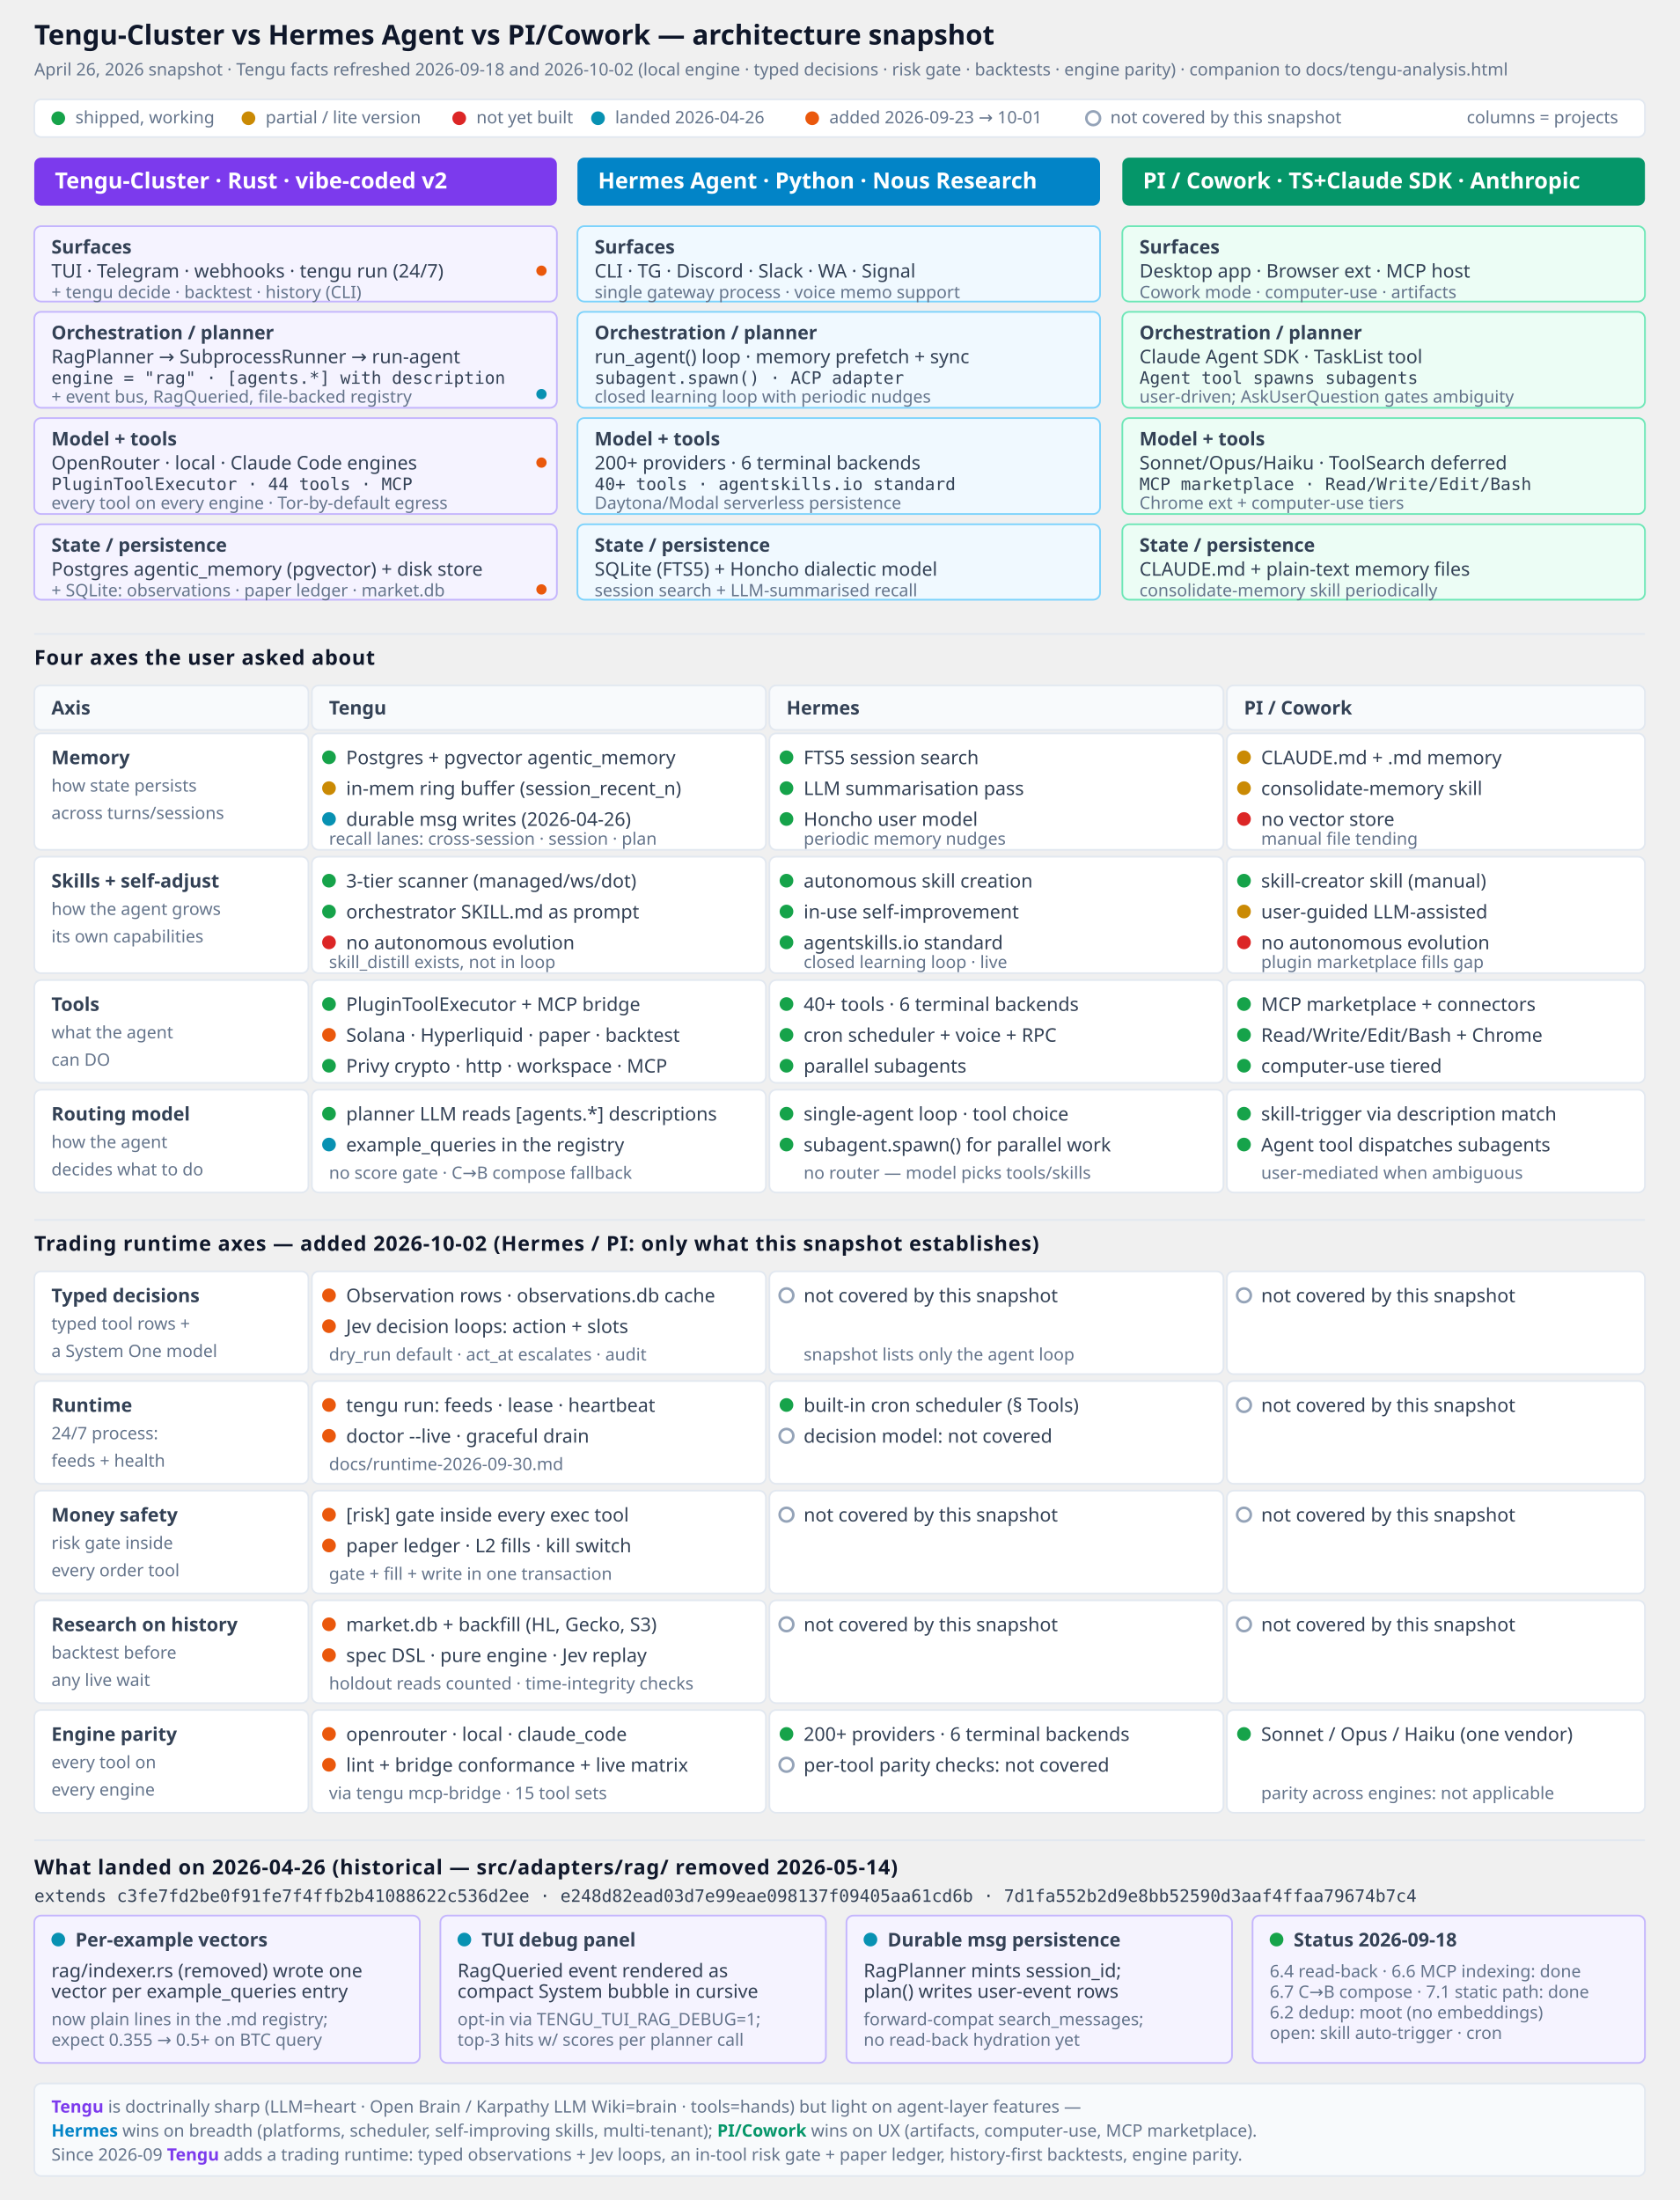
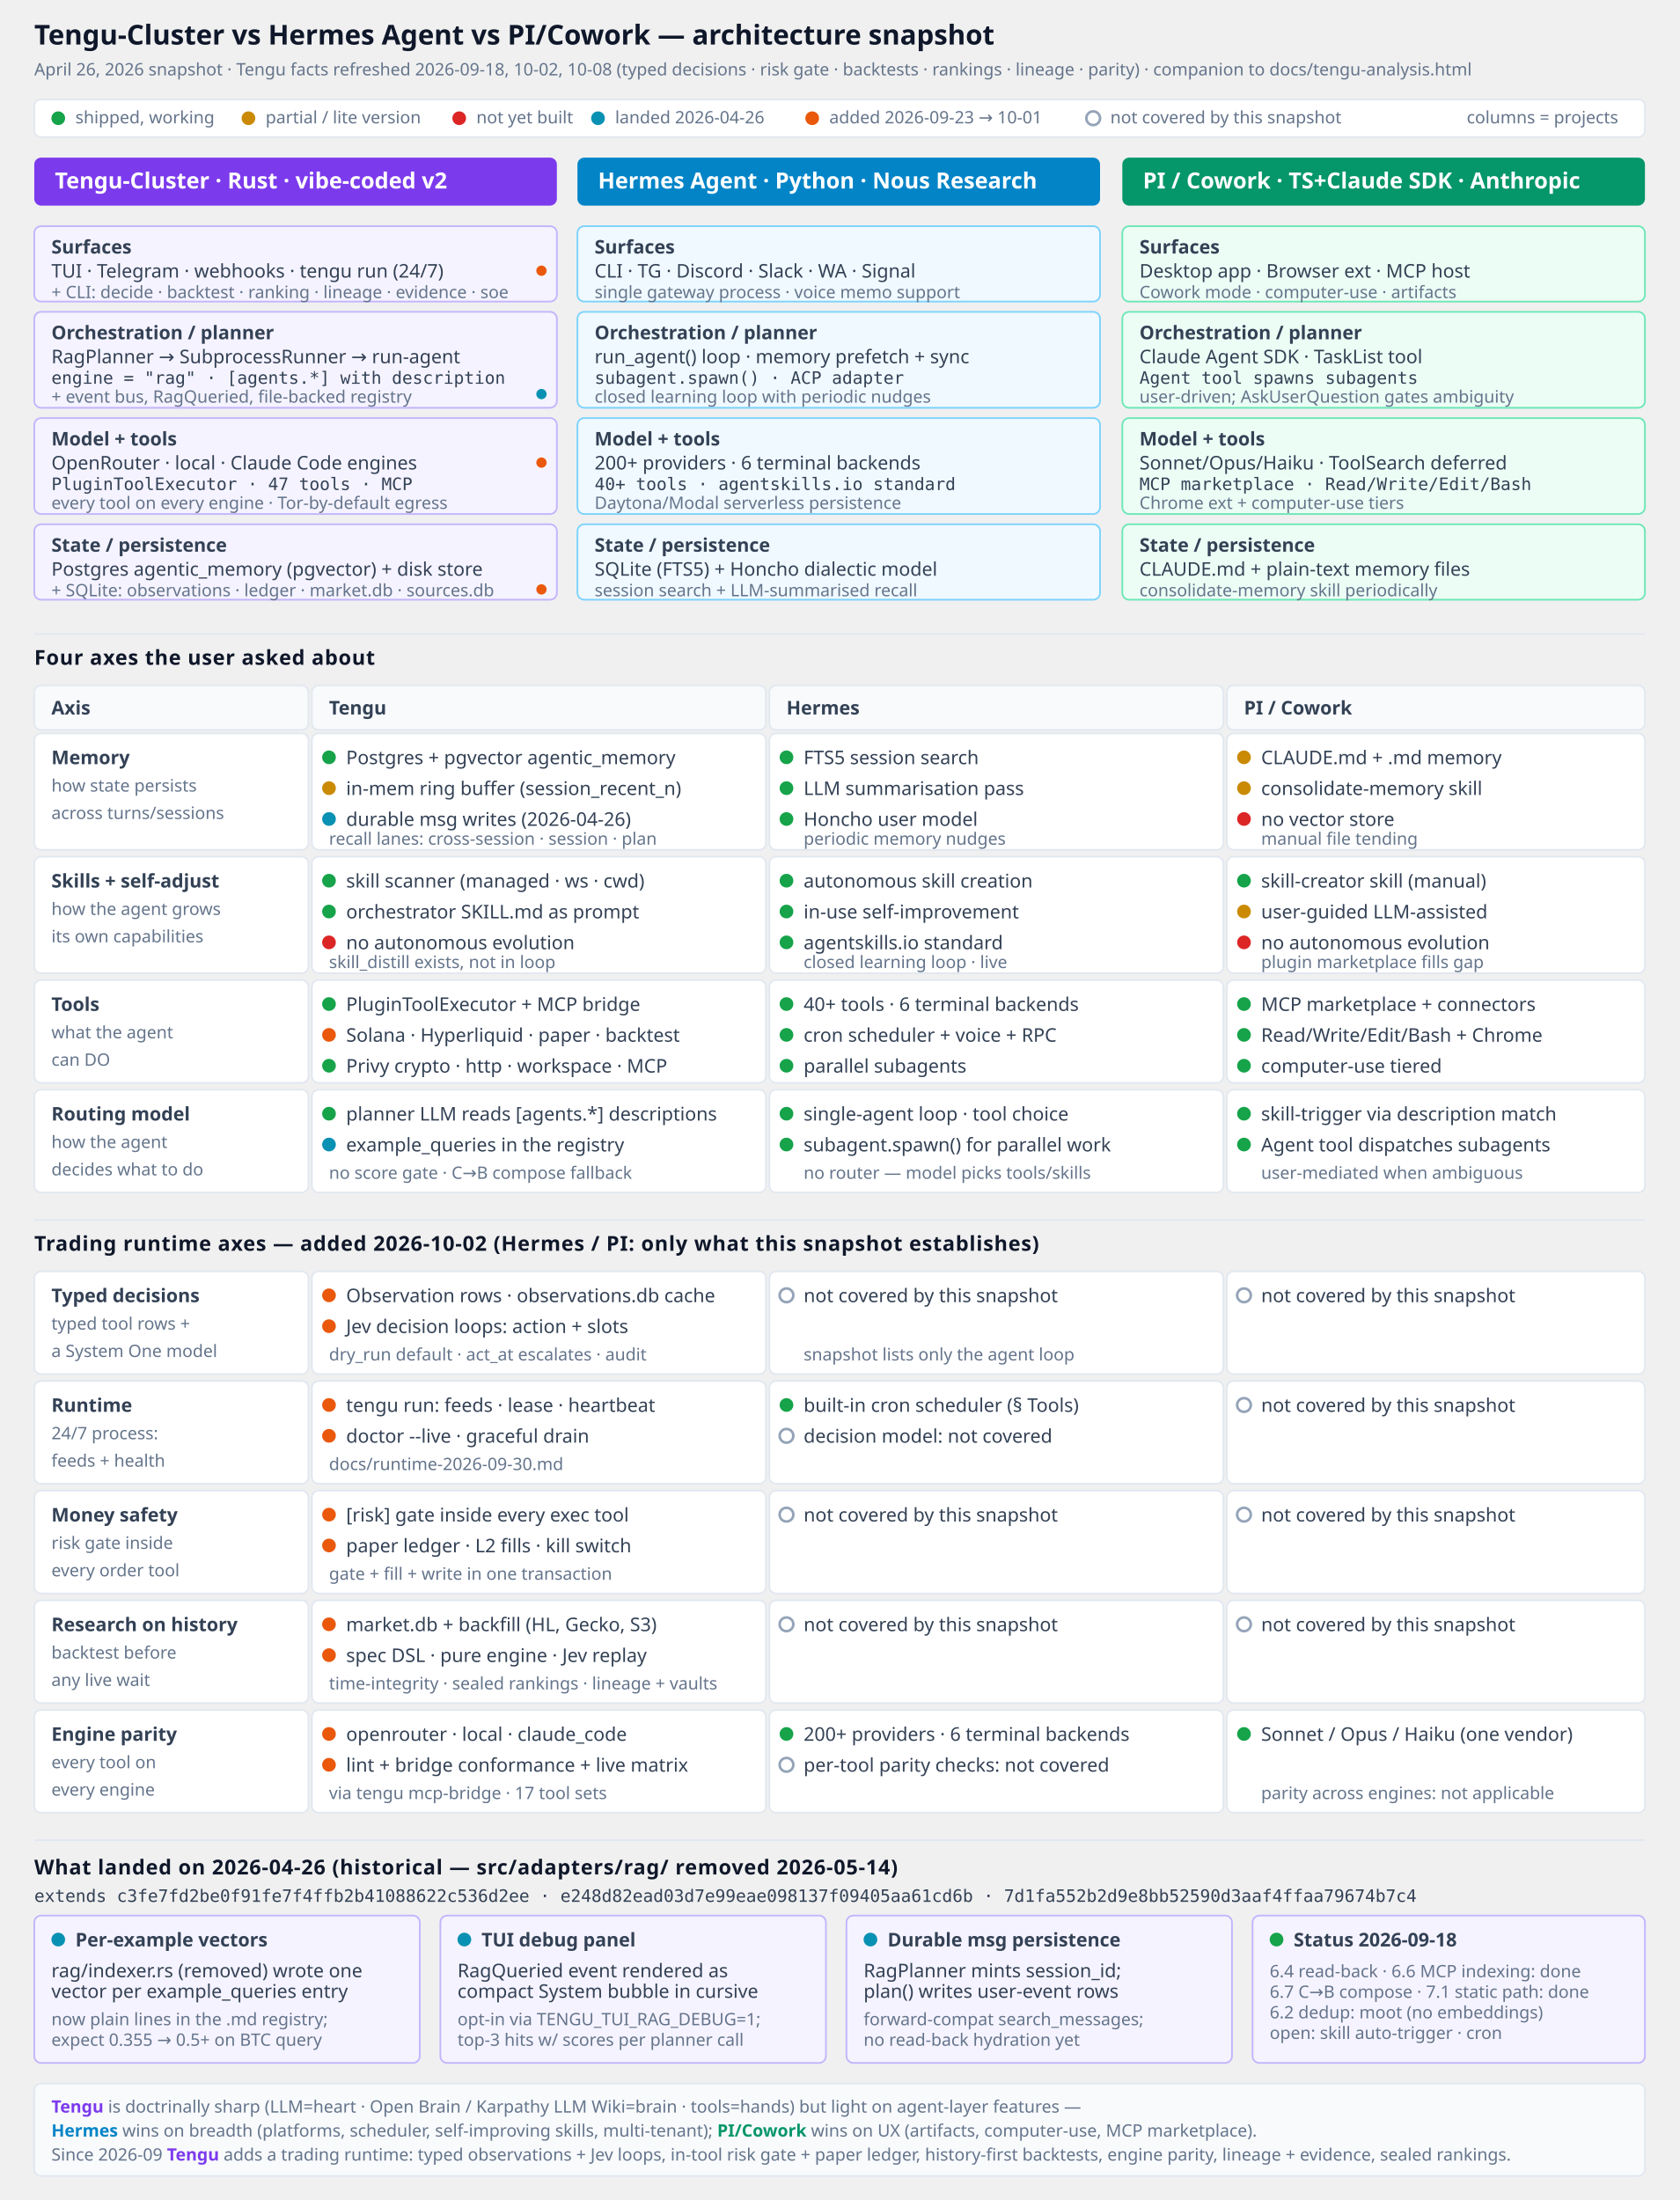
<svg xmlns="http://www.w3.org/2000/svg" viewBox="0 0 980 1284" role="img" aria-labelledby="title desc" font-family="ui-sans-serif, system-ui, sans-serif">
  <style>
    .h1 { font-size: 16px; font-weight: 700; fill: #0f172a; }
    .h2 { font-size: 12px; font-weight: 700; fill: #0f172a; letter-spacing: .4px; text-transform: uppercase; }
    .h3 { font-size: 11px; font-weight: 600; fill: #334155; }
    .body { font-size: 11px; fill: #334155; }
    .small { font-size: 10px; fill: #64748b; }
    .mono { font-family: ui-monospace, SFMono-Regular, monospace; font-size: 10px; fill: #334155; }
    .col-tengu { fill: #f5f3ff; stroke: #c4b5fd; }
    .col-hermes { fill: #f0f9ff; stroke: #7dd3fc; }
    .col-pi { fill: #ecfdf5; stroke: #6ee7b7; }
    .pill-tengu { fill: #7c3aed; }
    .pill-hermes { fill: #0284c7; }
    .pill-pi { fill: #059669; }
    .row { fill: #ffffff; stroke: #e2e8f0; }
    .row-alt { fill: #f8fafc; stroke: #e2e8f0; }
    .ok { fill: #16a34a; }
    .warn { fill: #ca8a04; }
    .miss { fill: #dc2626; }
    .new { fill: #0891b2; }
    .added { fill: #ea580c; }
    .unk { fill: #ffffff; stroke: #94a3b8; stroke-width: 1.5; }
  </style>
  <text x="20" y="26" class="h1">Tengu-Cluster vs Hermes Agent vs PI/Cowork — architecture snapshot</text>
-   <text x="20" y="44" class="small">April 26, 2026 snapshot · Tengu facts refreshed 2026-09-18 and 2026-10-02 (local engine · typed decisions · risk gate · backtests · engine parity) · companion to docs/tengu-analysis.html</text>
+   <text x="20" y="44" class="small">April 26, 2026 snapshot · Tengu facts refreshed 2026-09-18, 10-02, 10-08 (typed decisions · risk gate · backtests · rankings · lineage · parity) · companion to docs/tengu-analysis.html</text>
  <g transform="translate(20, 58)">
    <rect width="940" height="22" rx="4" class="row" />
    <circle cx="14" cy="11" r="4" class="ok" />
    <text x="24" y="14" class="small">shipped, working</text>
    <circle cx="125" cy="11" r="4" class="warn" />
    <text x="135" y="14" class="small">partial / lite version</text>
    <circle cx="248" cy="11" r="4" class="miss" />
    <text x="258" y="14" class="small">not yet built</text>
    <circle cx="329" cy="11" r="4" class="new" />
    <text x="339" y="14" class="small">landed 2026-04-26</text>
    <circle cx="454" cy="11" r="4" class="added" />
    <text x="464" y="14" class="small">added 2026-09-23 → 10-01</text>
    <circle cx="618" cy="11" r="4" class="unk" />
    <text x="628" y="14" class="small">not covered by this snapshot</text>
    <text x="836" y="14" class="small">columns = projects</text>
  </g>
  <g transform="translate(20, 92)">
    <rect x="0" y="0" width="305" height="28" rx="4" class="pill-tengu" />
    <text x="12" y="18" font-size="13" font-weight="700" fill="#fff">Tengu-Cluster · Rust · vibe-coded v2</text>
    <rect x="317" y="0" width="305" height="28" rx="4" class="pill-hermes" />
    <text x="329" y="18" font-size="13" font-weight="700" fill="#fff">Hermes Agent · Python · Nous Research</text>
    <rect x="635" y="0" width="305" height="28" rx="4" class="pill-pi" />
    <text x="647" y="18" font-size="13" font-weight="700" fill="#fff">PI / Cowork · TS+Claude SDK · Anthropic</text>
  </g>
  <g transform="translate(20, 132)">
    <rect x="0" y="0" width="305" height="44" rx="4" class="col-tengu" />
    <text x="10" y="16" class="h3">Surfaces</text>
    <text x="10" y="30" class="body">TUI · Telegram · webhooks · tengu run (24/7)</text>
    <circle cx="296" cy="26" r="3" class="added" />
-     <text x="10" y="42" class="small">+ tengu decide · backtest · history (CLI)</text>
+     <text x="10" y="42" class="small">+ CLI: decide · backtest · ranking · lineage · evidence · soe</text>
    <rect x="317" y="0" width="305" height="44" rx="4" class="col-hermes" />
    <text x="327" y="16" class="h3">Surfaces</text>
    <text x="327" y="30" class="body">CLI · TG · Discord · Slack · WA · Signal</text>
    <text x="327" y="42" class="small">single gateway process · voice memo support</text>
    <rect x="635" y="0" width="305" height="44" rx="4" class="col-pi" />
    <text x="645" y="16" class="h3">Surfaces</text>
    <text x="645" y="30" class="body">Desktop app · Browser ext · MCP host</text>
    <text x="645" y="42" class="small">Cowork mode · computer-use · artifacts</text>
    <rect x="0" y="50" width="305" height="56" rx="4" class="col-tengu" />
    <text x="10" y="66" class="h3">Orchestration / planner</text>
    <text x="10" y="80" class="body">RagPlanner → SubprocessRunner → run-agent</text>
    <text x="10" y="92" class="mono">engine = "rag" · [agents.*] with description</text>
    <circle cx="296" cy="98" r="3" class="new" />
    <text x="10" y="103" class="small">+ event bus, RagQueried, file-backed registry</text>
    <rect x="317" y="50" width="305" height="56" rx="4" class="col-hermes" />
    <text x="327" y="66" class="h3">Orchestration / planner</text>
    <text x="327" y="80" class="body">run_agent() loop · memory prefetch + sync</text>
    <text x="327" y="92" class="mono">subagent.spawn() · ACP adapter</text>
    <text x="327" y="103" class="small">closed learning loop with periodic nudges</text>
    <rect x="635" y="50" width="305" height="56" rx="4" class="col-pi" />
    <text x="645" y="66" class="h3">Orchestration / planner</text>
    <text x="645" y="80" class="body">Claude Agent SDK · TaskList tool</text>
    <text x="645" y="92" class="mono">Agent tool spawns subagents</text>
    <text x="645" y="103" class="small">user-driven; AskUserQuestion gates ambiguity</text>
    <rect x="0" y="112" width="305" height="56" rx="4" class="col-tengu" />
    <text x="10" y="128" class="h3">Model + tools</text>
    <text x="10" y="142" class="body">OpenRouter · local · Claude Code engines</text>
    <circle cx="296" cy="138" r="3" class="added" />
-     <text x="10" y="154" class="mono">PluginToolExecutor · 44 tools · MCP</text>
+     <text x="10" y="154" class="mono">PluginToolExecutor · 47 tools · MCP</text>
    <text x="10" y="165" class="small">every tool on every engine · Tor-by-default egress</text>
    <rect x="317" y="112" width="305" height="56" rx="4" class="col-hermes" />
    <text x="327" y="128" class="h3">Model + tools</text>
    <text x="327" y="142" class="body">200+ providers · 6 terminal backends</text>
    <text x="327" y="154" class="mono">40+ tools · agentskills.io standard</text>
    <text x="327" y="165" class="small">Daytona/Modal serverless persistence</text>
    <rect x="635" y="112" width="305" height="56" rx="4" class="col-pi" />
    <text x="645" y="128" class="h3">Model + tools</text>
    <text x="645" y="142" class="body">Sonnet/Opus/Haiku · ToolSearch deferred</text>
    <text x="645" y="154" class="mono">MCP marketplace · Read/Write/Edit/Bash</text>
    <text x="645" y="165" class="small">Chrome ext + computer-use tiers</text>
    <rect x="0" y="174" width="305" height="44" rx="4" class="col-tengu" />
    <text x="10" y="190" class="h3">State / persistence</text>
    <text x="10" y="204" class="body">Postgres agentic_memory (pgvector) + disk store</text>
    <circle cx="296" cy="212" r="3" class="added" />
-     <text x="10" y="216" class="small">+ SQLite: observations · paper ledger · market.db</text>
+     <text x="10" y="216" class="small">+ SQLite: observations · ledger · market.db · sources.db</text>
    <rect x="317" y="174" width="305" height="44" rx="4" class="col-hermes" />
    <text x="327" y="190" class="h3">State / persistence</text>
    <text x="327" y="204" class="body">SQLite (FTS5) + Honcho dialectic model</text>
    <text x="327" y="216" class="small">session search + LLM-summarised recall</text>
    <rect x="635" y="174" width="305" height="44" rx="4" class="col-pi" />
    <text x="645" y="190" class="h3">State / persistence</text>
    <text x="645" y="204" class="body">CLAUDE.md + plain-text memory files</text>
    <text x="645" y="216" class="small">consolidate-memory skill periodically</text>
  </g>
  <line x1="20" y1="370" x2="960" y2="370" stroke="#e2e8f0" />
  <text x="20" y="388" class="h2">Four axes the user asked about</text>
  <g transform="translate(20, 400)">
    <rect x="0" y="0" width="160" height="26" rx="4" class="row-alt" />
    <text x="10" y="17" class="h3">Axis</text>
    <rect x="162" y="0" width="265" height="26" rx="4" class="row-alt" />
    <text x="172" y="17" class="h3" fill="#7c3aed">Tengu</text>
    <rect x="429" y="0" width="265" height="26" rx="4" class="row-alt" />
    <text x="439" y="17" class="h3" fill="#0284c7">Hermes</text>
    <rect x="696" y="0" width="244" height="26" rx="4" class="row-alt" />
    <text x="706" y="17" class="h3" fill="#059669">PI / Cowork</text>
  </g>
  <g transform="translate(20, 428)">
    <rect x="0" y="0" width="160" height="68" rx="4" class="row" />
    <text x="10" y="18" class="h3">Memory</text>
    <text x="10" y="34" class="small">how state persists</text>
    <text x="10" y="50" class="small">across turns/sessions</text>
    <rect x="162" y="0" width="265" height="68" rx="4" class="row" />
    <circle cx="172" cy="14" r="4" class="ok" />
    <text x="182" y="18" class="body">Postgres + pgvector agentic_memory</text>
    <circle cx="172" cy="32" r="4" class="warn" />
    <text x="182" y="36" class="body">in-mem ring buffer (session_recent_n)</text>
    <circle cx="172" cy="50" r="4" class="new" />
    <text x="182" y="54" class="body">durable msg writes (2026-04-26)</text>
    <text x="172" y="65" class="small">recall lanes: cross-session · session · plan</text>
    <rect x="429" y="0" width="265" height="68" rx="4" class="row" />
    <circle cx="439" cy="14" r="4" class="ok" />
    <text x="449" y="18" class="body">FTS5 session search</text>
    <circle cx="439" cy="32" r="4" class="ok" />
    <text x="449" y="36" class="body">LLM summarisation pass</text>
    <circle cx="439" cy="50" r="4" class="ok" />
    <text x="449" y="54" class="body">Honcho user model</text>
    <text x="449" y="65" class="small">periodic memory nudges</text>
    <rect x="696" y="0" width="244" height="68" rx="4" class="row" />
    <circle cx="706" cy="14" r="4" class="warn" />
    <text x="716" y="18" class="body">CLAUDE.md + .md memory</text>
    <circle cx="706" cy="32" r="4" class="warn" />
    <text x="716" y="36" class="body">consolidate-memory skill</text>
    <circle cx="706" cy="50" r="4" class="miss" />
    <text x="716" y="54" class="body">no vector store</text>
    <text x="716" y="65" class="small">manual file tending</text>
  </g>
  <g transform="translate(20, 500)">
    <rect x="0" y="0" width="160" height="68" rx="4" class="row" />
    <text x="10" y="18" class="h3">Skills + self-adjust</text>
    <text x="10" y="34" class="small">how the agent grows</text>
    <text x="10" y="50" class="small">its own capabilities</text>
    <rect x="162" y="0" width="265" height="68" rx="4" class="row" />
    <circle cx="172" cy="14" r="4" class="ok" />
-     <text x="182" y="18" class="body">3-tier scanner (managed/ws/dot)</text>
+     <text x="182" y="18" class="body">skill scanner (managed · ws · cwd)</text>
    <circle cx="172" cy="32" r="4" class="ok" />
    <text x="182" y="36" class="body">orchestrator SKILL.md as prompt</text>
    <circle cx="172" cy="50" r="4" class="miss" />
    <text x="182" y="54" class="body">no autonomous evolution</text>
    <text x="172" y="65" class="small">skill_distill exists, not in loop</text>
    <rect x="429" y="0" width="265" height="68" rx="4" class="row" />
    <circle cx="439" cy="14" r="4" class="ok" />
    <text x="449" y="18" class="body">autonomous skill creation</text>
    <circle cx="439" cy="32" r="4" class="ok" />
    <text x="449" y="36" class="body">in-use self-improvement</text>
    <circle cx="439" cy="50" r="4" class="ok" />
    <text x="449" y="54" class="body">agentskills.io standard</text>
    <text x="449" y="65" class="small">closed learning loop · live</text>
    <rect x="696" y="0" width="244" height="68" rx="4" class="row" />
    <circle cx="706" cy="14" r="4" class="ok" />
    <text x="716" y="18" class="body">skill-creator skill (manual)</text>
    <circle cx="706" cy="32" r="4" class="warn" />
    <text x="716" y="36" class="body">user-guided LLM-assisted</text>
    <circle cx="706" cy="50" r="4" class="miss" />
    <text x="716" y="54" class="body">no autonomous evolution</text>
    <text x="716" y="65" class="small">plugin marketplace fills gap</text>
  </g>
  <g transform="translate(20, 572)">
    <rect x="0" y="0" width="160" height="60" rx="4" class="row" />
    <text x="10" y="18" class="h3">Tools</text>
    <text x="10" y="34" class="small">what the agent</text>
    <text x="10" y="50" class="small">can DO</text>
    <rect x="162" y="0" width="265" height="60" rx="4" class="row" />
    <circle cx="172" cy="14" r="4" class="ok" />
    <text x="182" y="18" class="body">PluginToolExecutor + MCP bridge</text>
    <circle cx="172" cy="32" r="4" class="added" />
    <text x="182" y="36" class="body">Solana · Hyperliquid · paper · backtest</text>
    <circle cx="172" cy="50" r="4" class="ok" />
    <text x="182" y="54" class="body">Privy crypto · http · workspace · MCP</text>
    <rect x="429" y="0" width="265" height="60" rx="4" class="row" />
    <circle cx="439" cy="14" r="4" class="ok" />
    <text x="449" y="18" class="body">40+ tools · 6 terminal backends</text>
    <circle cx="439" cy="32" r="4" class="ok" />
    <text x="449" y="36" class="body">cron scheduler + voice + RPC</text>
    <circle cx="439" cy="50" r="4" class="ok" />
    <text x="449" y="54" class="body">parallel subagents</text>
    <rect x="696" y="0" width="244" height="60" rx="4" class="row" />
    <circle cx="706" cy="14" r="4" class="ok" />
    <text x="716" y="18" class="body">MCP marketplace + connectors</text>
    <circle cx="706" cy="32" r="4" class="ok" />
    <text x="716" y="36" class="body">Read/Write/Edit/Bash + Chrome</text>
    <circle cx="706" cy="50" r="4" class="ok" />
    <text x="716" y="54" class="body">computer-use tiered</text>
  </g>
  <g transform="translate(20, 636)">
    <rect x="0" y="0" width="160" height="60" rx="4" class="row" />
    <text x="10" y="18" class="h3">Routing model</text>
    <text x="10" y="34" class="small">how the agent</text>
    <text x="10" y="50" class="small">decides what to do</text>
    <rect x="162" y="0" width="265" height="60" rx="4" class="row" />
    <circle cx="172" cy="14" r="4" class="ok" />
    <text x="182" y="18" class="body">planner LLM reads [agents.*] descriptions</text>
    <circle cx="172" cy="32" r="4" class="new" />
    <text x="182" y="36" class="body">example_queries in the registry</text>
    <text x="172" y="52" class="small">no score gate · C→B compose fallback</text>
    <rect x="429" y="0" width="265" height="60" rx="4" class="row" />
    <circle cx="439" cy="14" r="4" class="ok" />
    <text x="449" y="18" class="body">single-agent loop · tool choice</text>
    <circle cx="439" cy="32" r="4" class="ok" />
    <text x="449" y="36" class="body">subagent.spawn() for parallel work</text>
    <text x="449" y="52" class="small">no router — model picks tools/skills</text>
    <rect x="696" y="0" width="244" height="60" rx="4" class="row" />
    <circle cx="706" cy="14" r="4" class="ok" />
    <text x="716" y="18" class="body">skill-trigger via description match</text>
    <circle cx="706" cy="32" r="4" class="ok" />
    <text x="716" y="36" class="body">Agent tool dispatches subagents</text>
    <text x="716" y="52" class="small">user-mediated when ambiguous</text>
  </g>
  <line x1="20" y1="712" x2="960" y2="712" stroke="#e2e8f0" />
  <text x="20" y="730" class="h2">Trading runtime axes — added 2026-10-02 (Hermes / PI: only what this snapshot establishes)</text>
  <g transform="translate(20, 742)">
    <rect x="0" y="0" width="160" height="60" rx="4" class="row" />
    <text x="10" y="18" class="h3">Typed decisions</text>
    <text x="10" y="34" class="small">typed tool rows +</text>
    <text x="10" y="50" class="small">a System One model</text>
    <rect x="162" y="0" width="265" height="60" rx="4" class="row" />
    <circle cx="172" cy="14" r="4" class="added" />
    <text x="182" y="18" class="body">Observation rows · observations.db cache</text>
    <circle cx="172" cy="32" r="4" class="added" />
    <text x="182" y="36" class="body">Jev decision loops: action + slots</text>
    <text x="172" y="52" class="small">dry_run default · act_at escalates · audit</text>
    <rect x="429" y="0" width="265" height="60" rx="4" class="row" />
    <circle cx="439" cy="14" r="4" class="unk" />
    <text x="449" y="18" class="body">not covered by this snapshot</text>
    <text x="449" y="52" class="small">snapshot lists only the agent loop</text>
    <rect x="696" y="0" width="244" height="60" rx="4" class="row" />
    <circle cx="706" cy="14" r="4" class="unk" />
    <text x="716" y="18" class="body">not covered by this snapshot</text>
  </g>
  <g transform="translate(20, 806)">
    <rect x="0" y="0" width="160" height="60" rx="4" class="row" />
    <text x="10" y="18" class="h3">Runtime</text>
    <text x="10" y="34" class="small">24/7 process:</text>
    <text x="10" y="50" class="small">feeds + health</text>
    <rect x="162" y="0" width="265" height="60" rx="4" class="row" />
    <circle cx="172" cy="14" r="4" class="added" />
    <text x="182" y="18" class="body">tengu run: feeds · lease · heartbeat</text>
    <circle cx="172" cy="32" r="4" class="added" />
    <text x="182" y="36" class="body">doctor --live · graceful drain</text>
    <text x="172" y="52" class="small">docs/runtime-2026-09-30.md</text>
    <rect x="429" y="0" width="265" height="60" rx="4" class="row" />
    <circle cx="439" cy="14" r="4" class="ok" />
    <text x="449" y="18" class="body">built-in cron scheduler (§ Tools)</text>
    <circle cx="439" cy="32" r="4" class="unk" />
    <text x="449" y="36" class="body">decision model: not covered</text>
    <rect x="696" y="0" width="244" height="60" rx="4" class="row" />
    <circle cx="706" cy="14" r="4" class="unk" />
    <text x="716" y="18" class="body">not covered by this snapshot</text>
  </g>
  <g transform="translate(20, 870)">
    <rect x="0" y="0" width="160" height="60" rx="4" class="row" />
    <text x="10" y="18" class="h3">Money safety</text>
    <text x="10" y="34" class="small">risk gate inside</text>
    <text x="10" y="50" class="small">every order tool</text>
    <rect x="162" y="0" width="265" height="60" rx="4" class="row" />
    <circle cx="172" cy="14" r="4" class="added" />
    <text x="182" y="18" class="body">[risk] gate inside every exec tool</text>
    <circle cx="172" cy="32" r="4" class="added" />
    <text x="182" y="36" class="body">paper ledger · L2 fills · kill switch</text>
    <text x="172" y="52" class="small">gate + fill + write in one transaction</text>
    <rect x="429" y="0" width="265" height="60" rx="4" class="row" />
    <circle cx="439" cy="14" r="4" class="unk" />
    <text x="449" y="18" class="body">not covered by this snapshot</text>
    <rect x="696" y="0" width="244" height="60" rx="4" class="row" />
    <circle cx="706" cy="14" r="4" class="unk" />
    <text x="716" y="18" class="body">not covered by this snapshot</text>
  </g>
  <g transform="translate(20, 934)">
    <rect x="0" y="0" width="160" height="60" rx="4" class="row" />
    <text x="10" y="18" class="h3">Research on history</text>
    <text x="10" y="34" class="small">backtest before</text>
    <text x="10" y="50" class="small">any live wait</text>
    <rect x="162" y="0" width="265" height="60" rx="4" class="row" />
    <circle cx="172" cy="14" r="4" class="added" />
    <text x="182" y="18" class="body">market.db + backfill (HL, Gecko, S3)</text>
    <circle cx="172" cy="32" r="4" class="added" />
    <text x="182" y="36" class="body">spec DSL · pure engine · Jev replay</text>
-     <text x="172" y="52" class="small">holdout reads counted · time-integrity checks</text>
+     <text x="172" y="52" class="small">time-integrity · sealed rankings · lineage + vaults</text>
    <rect x="429" y="0" width="265" height="60" rx="4" class="row" />
    <circle cx="439" cy="14" r="4" class="unk" />
    <text x="449" y="18" class="body">not covered by this snapshot</text>
    <rect x="696" y="0" width="244" height="60" rx="4" class="row" />
    <circle cx="706" cy="14" r="4" class="unk" />
    <text x="716" y="18" class="body">not covered by this snapshot</text>
  </g>
  <g transform="translate(20, 998)">
    <rect x="0" y="0" width="160" height="60" rx="4" class="row" />
    <text x="10" y="18" class="h3">Engine parity</text>
    <text x="10" y="34" class="small">every tool on</text>
    <text x="10" y="50" class="small">every engine</text>
    <rect x="162" y="0" width="265" height="60" rx="4" class="row" />
    <circle cx="172" cy="14" r="4" class="added" />
    <text x="182" y="18" class="body">openrouter · local · claude_code</text>
    <circle cx="172" cy="32" r="4" class="added" />
    <text x="182" y="36" class="body">lint + bridge conformance + live matrix</text>
-     <text x="172" y="52" class="small">via tengu mcp-bridge · 15 tool sets</text>
+     <text x="172" y="52" class="small">via tengu mcp-bridge · 17 tool sets</text>
    <rect x="429" y="0" width="265" height="60" rx="4" class="row" />
    <circle cx="439" cy="14" r="4" class="ok" />
    <text x="449" y="18" class="body">200+ providers · 6 terminal backends</text>
    <circle cx="439" cy="32" r="4" class="unk" />
    <text x="449" y="36" class="body">per-tool parity checks: not covered</text>
    <rect x="696" y="0" width="244" height="60" rx="4" class="row" />
    <circle cx="706" cy="14" r="4" class="ok" />
    <text x="716" y="18" class="body">Sonnet / Opus / Haiku (one vendor)</text>
    <text x="716" y="52" class="small">parity across engines: not applicable</text>
  </g>
  <line x1="20" y1="1074" x2="960" y2="1074" stroke="#e2e8f0" />
  <text x="20" y="1094" class="h2">What landed on 2026-04-26 (historical — src/adapters/rag/ removed 2026-05-14)</text>
  <text x="20" y="1110" class="mono">extends c3fe7fd2be0f91fe7f4ffb2b41088622c536d2ee · e248d82ead03d7e99eae098137f09405aa61cd6b · 7d1fa552b2d9e8bb52590d3aaf4ffaa79674b7c4</text>
  <g transform="translate(20, 1118)">
    <rect x="0" y="0" width="225" height="86" rx="4" class="col-tengu" />
    <circle cx="14" cy="14" r="4" class="new" />
    <text x="24" y="18" class="h3">Per-example vectors</text>
    <text x="10" y="36" class="body">rag/indexer.rs (removed) wrote one</text>
    <text x="10" y="48" class="body">vector per example_queries entry</text>
    <text x="10" y="64" class="small">now plain lines in the .md registry;</text>
    <text x="10" y="76" class="small">expect 0.355 → 0.5+ on BTC query</text>
    <rect x="237" y="0" width="225" height="86" rx="4" class="col-tengu" />
    <circle cx="251" cy="14" r="4" class="new" />
    <text x="261" y="18" class="h3">TUI debug panel</text>
    <text x="247" y="36" class="body">RagQueried event rendered as</text>
    <text x="247" y="48" class="body">compact System bubble in cursive</text>
    <text x="247" y="64" class="small">opt-in via TENGU_TUI_RAG_DEBUG=1;</text>
    <text x="247" y="76" class="small">top-3 hits w/ scores per planner call</text>
    <rect x="474" y="0" width="225" height="86" rx="4" class="col-tengu" />
    <circle cx="488" cy="14" r="4" class="new" />
    <text x="498" y="18" class="h3">Durable msg persistence</text>
    <text x="484" y="36" class="body">RagPlanner mints session_id;</text>
    <text x="484" y="48" class="body">plan() writes user-event rows</text>
    <text x="484" y="64" class="small">forward-compat search_messages;</text>
    <text x="484" y="76" class="small">no read-back hydration yet</text>
    <rect x="711" y="0" width="229" height="86" rx="4" class="col-tengu" />
    <circle cx="725" cy="14" r="4" class="ok" />
    <text x="735" y="18" class="h3">Status 2026-09-18</text>
    <text x="721" y="36" class="small">6.4 read-back · 6.6 MCP indexing: done</text>
    <text x="721" y="48" class="small">6.7 C→B compose · 7.1 static path: done</text>
    <text x="721" y="60" class="small">6.2 dedup: moot (no embeddings)</text>
    <text x="721" y="72" class="small">open: skill auto-trigger · cron</text>
  </g>
  <g transform="translate(20, 1216)">
    <rect x="0" y="0" width="940" height="54" rx="4" class="row-alt" />
    <text x="10" y="17" class="small">
      <tspan font-weight="700" fill="#7c3aed">Tengu</tspan> is doctrinally sharp (LLM=heart · Open Brain / Karpathy LLM Wiki=brain · tools=hands) but light on agent-layer features —</text>
    <text x="10" y="31" class="small">
      <tspan font-weight="700" fill="#0284c7">Hermes</tspan> wins on breadth (platforms, scheduler, self-improving skills, multi-tenant); <tspan font-weight="700" fill="#059669">PI/Cowork</tspan> wins on UX (artifacts, computer-use, MCP marketplace).</text>
-     <text x="10" y="45" class="small">Since 2026-09 <tspan font-weight="700" fill="#7c3aed">Tengu</tspan> adds a trading runtime: typed observations + Jev loops, an in-tool risk gate + paper ledger, history-first backtests, engine parity.</text>
+     <text x="10" y="45" class="small">Since 2026-09 <tspan font-weight="700" fill="#7c3aed">Tengu</tspan> adds a trading runtime: typed observations + Jev loops, in-tool risk gate + paper ledger, history-first backtests, engine parity, lineage + evidence, sealed rankings.</text>
  </g>
</svg>
